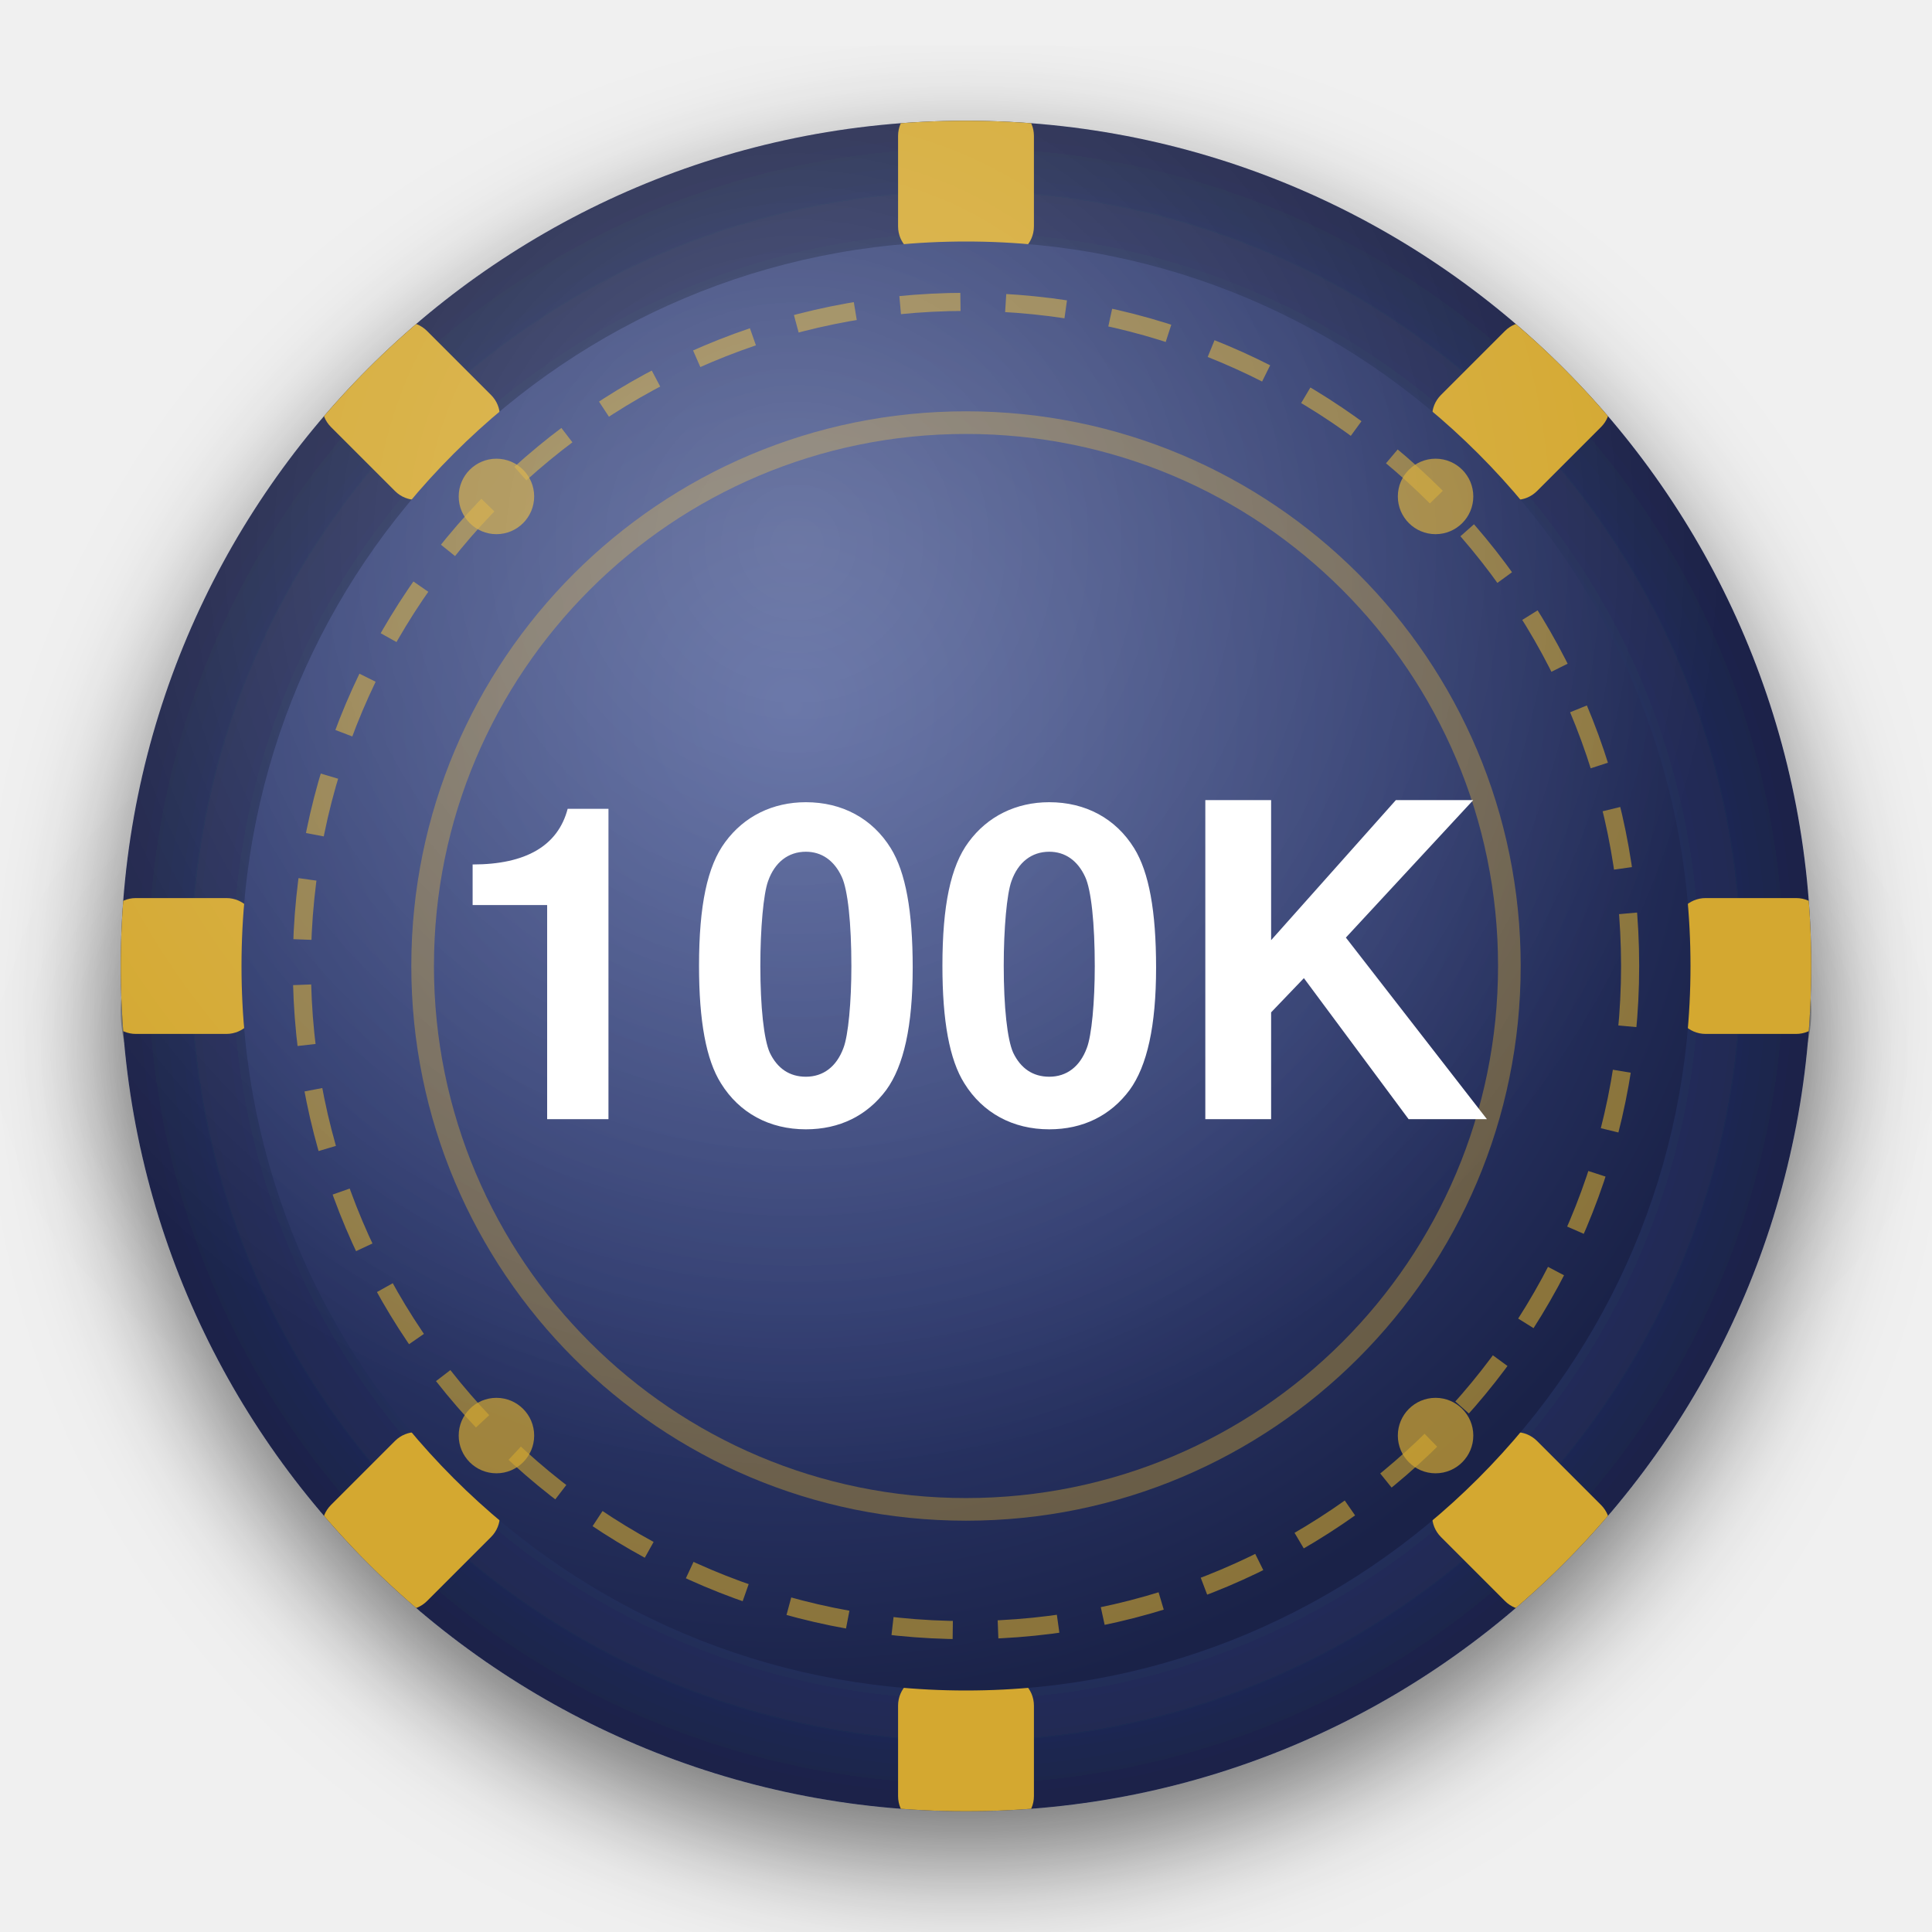
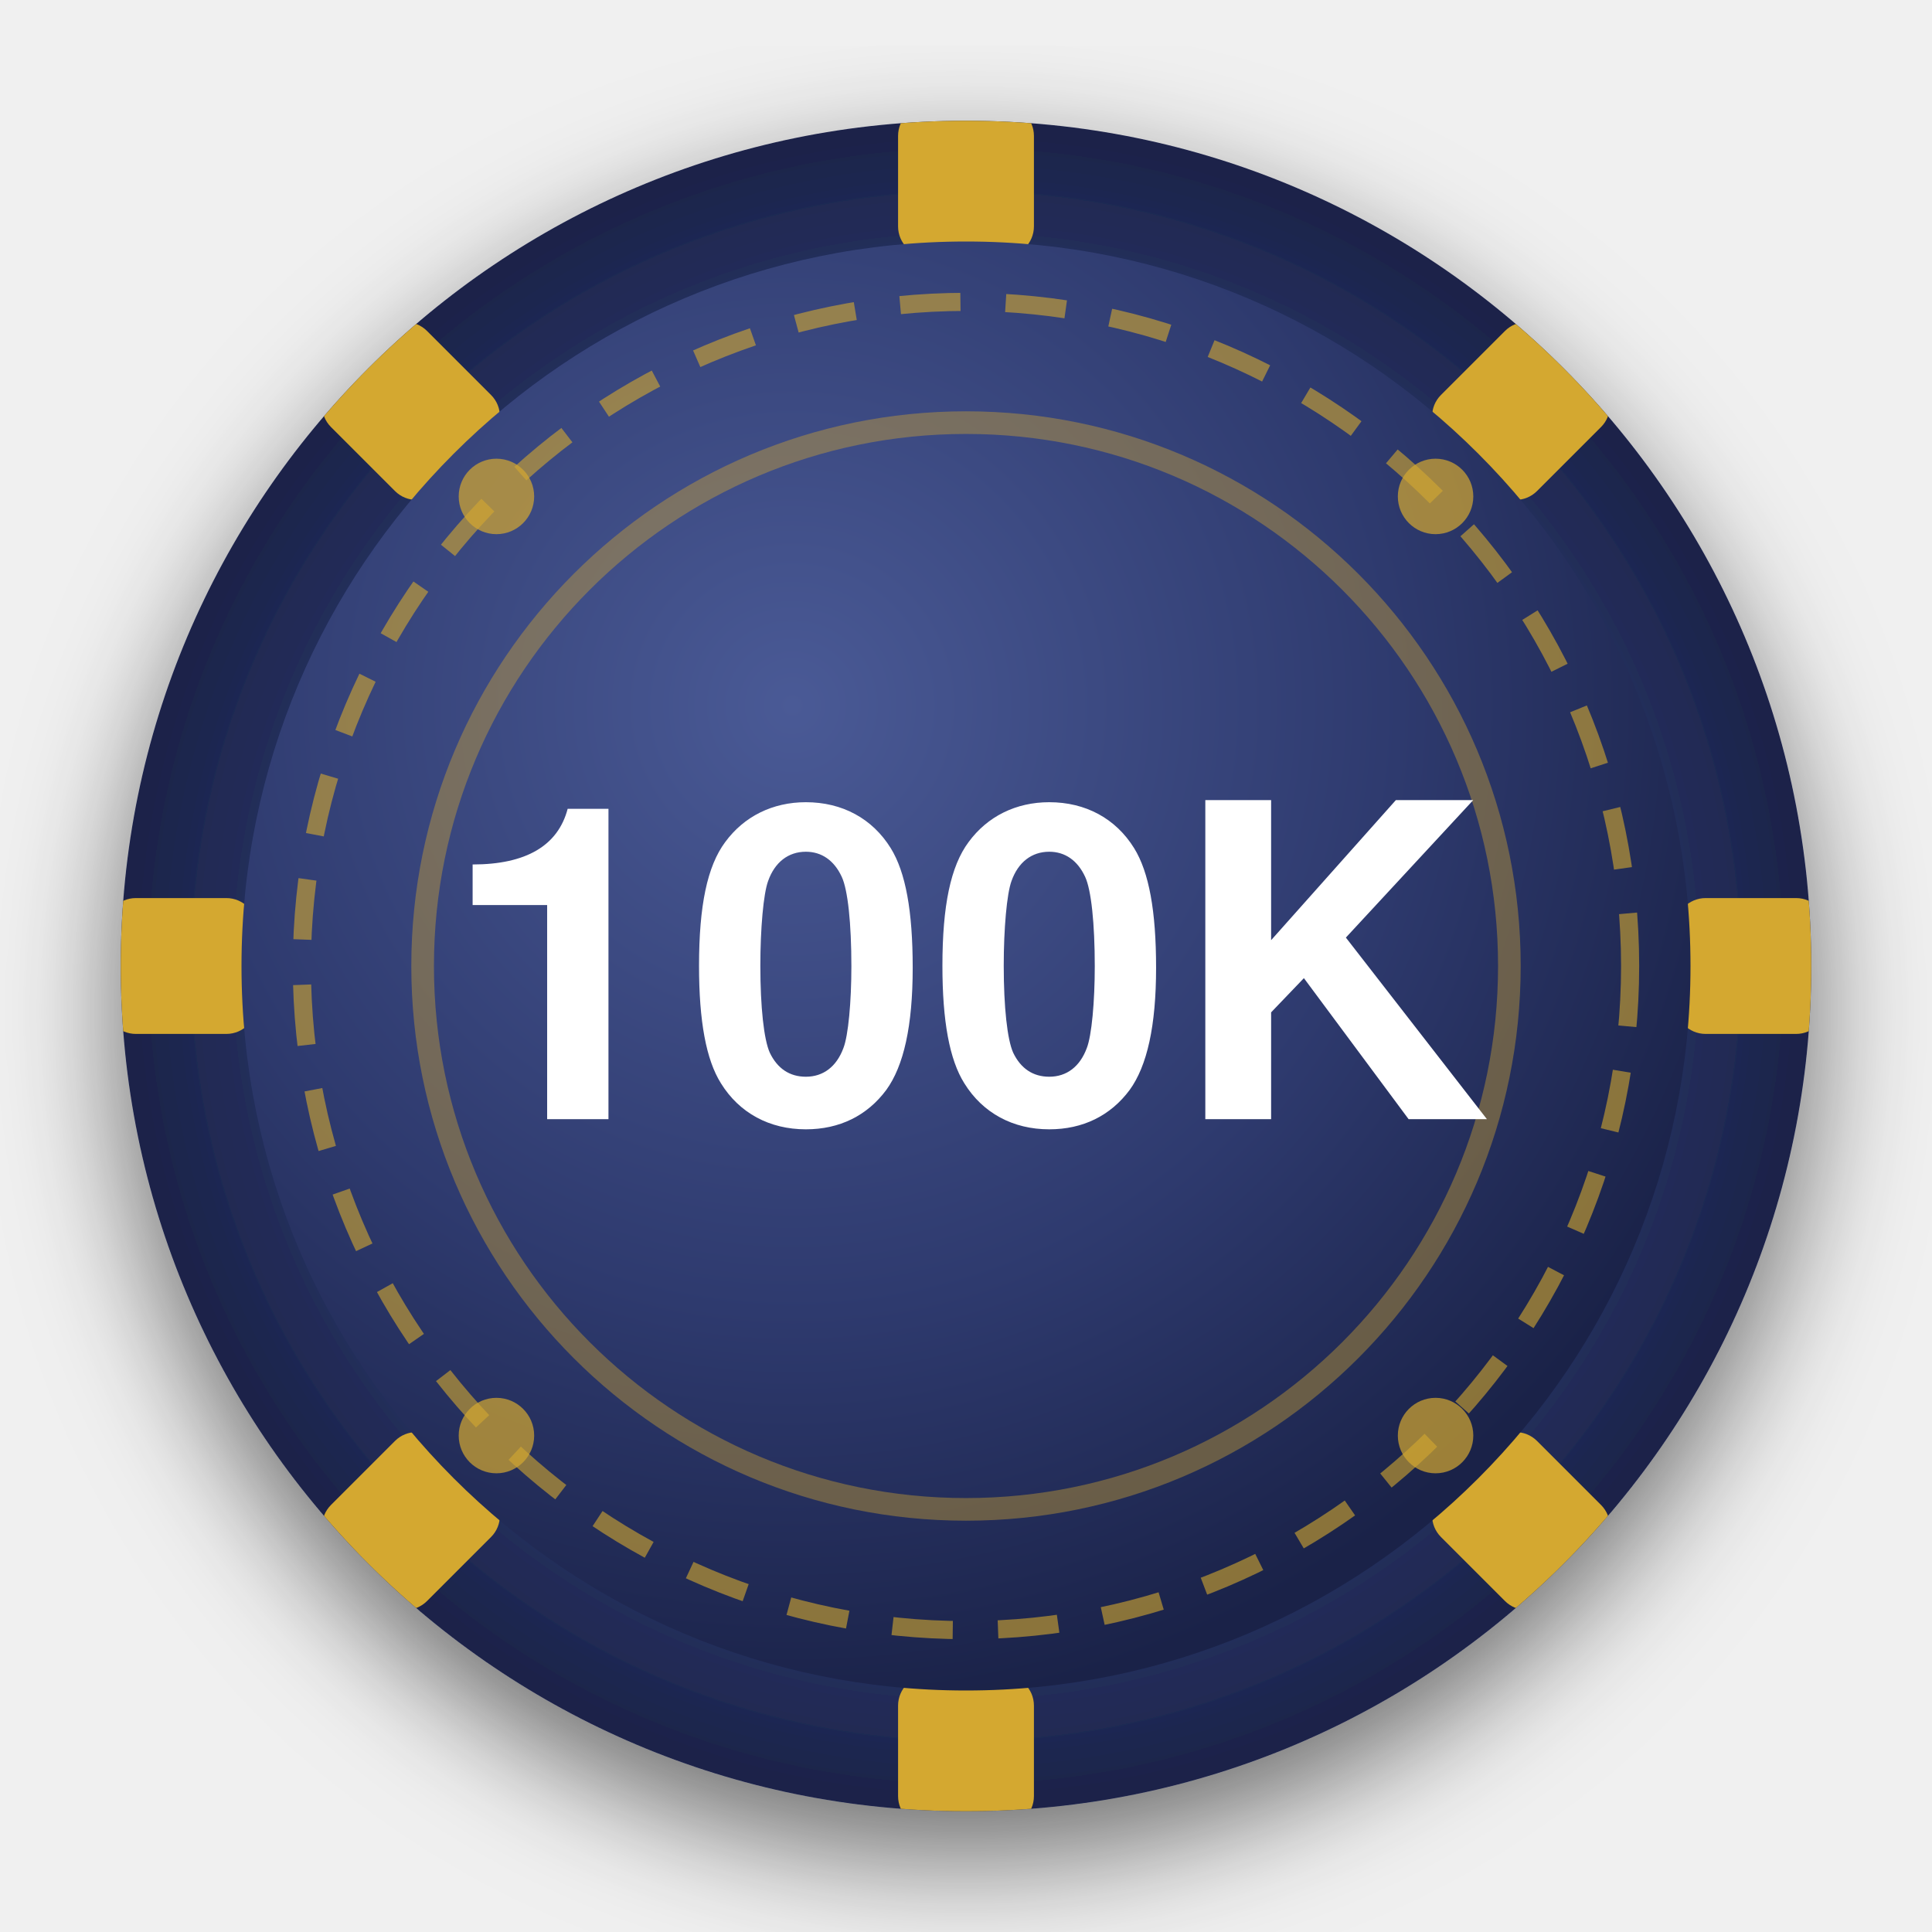
<svg xmlns="http://www.w3.org/2000/svg" width="128" height="128" viewBox="0 0 128 128">
  <defs>
    <radialGradient id="gBody" cx="38%" cy="32%" r="70%">
      <stop offset="0%" stop-color="#4A5A96" />
      <stop offset="60%" stop-color="#2E3A6E" />
      <stop offset="100%" stop-color="#1A2248" />
    </radialGradient>
    <radialGradient id="gRim" cx="50%" cy="50%" r="50%">
      <stop offset="70%" stop-color="#2E3A6E" />
      <stop offset="100%" stop-color="#1A2248" />
    </radialGradient>
-     <radialGradient id="gSheen" cx="40%" cy="25%" r="55%">
-       <stop offset="0%" stop-color="rgba(255,255,255,0.22)" />
-       <stop offset="100%" stop-color="rgba(255,255,255,0)" />
-     </radialGradient>
    <clipPath id="outerClip">
      <circle cx="64" cy="64" r="56" />
    </clipPath>
    <filter id="shadow" x="-15%" y="-10%" width="130%" height="135%">
      <feDropShadow dx="0" dy="3" stdDeviation="4" flood-color="rgba(0,0,0,0.55)" />
    </filter>
  </defs>
-   <ellipse cx="64" cy="67" rx="56" ry="22.4" fill="rgba(0,0,0,0.30)" filter="url(#shadow)" />
  <circle cx="64" cy="64" r="56" fill="url(#gRim)" filter="url(#shadow)" />
  <g clip-path="url(#outerClip)">
    <rect x="59.5" y="7" width="9" height="10" fill="#D4A830" rx="2" transform="rotate(0, 64, 64)" />
    <rect x="59.5" y="7" width="9" height="10" fill="#D4A830" rx="2" transform="rotate(45, 64, 64)" />
    <rect x="59.5" y="7" width="9" height="10" fill="#D4A830" rx="2" transform="rotate(90, 64, 64)" />
    <rect x="59.5" y="7" width="9" height="10" fill="#D4A830" rx="2" transform="rotate(135, 64, 64)" />
    <rect x="59.5" y="7" width="9" height="10" fill="#D4A830" rx="2" transform="rotate(180, 64, 64)" />
    <rect x="59.5" y="7" width="9" height="10" fill="#D4A830" rx="2" transform="rotate(225, 64, 64)" />
    <rect x="59.5" y="7" width="9" height="10" fill="#D4A830" rx="2" transform="rotate(270, 64, 64)" />
    <rect x="59.5" y="7" width="9" height="10" fill="#D4A830" rx="2" transform="rotate(315, 64, 64)" />
  </g>
  <circle cx="64" cy="64" r="48" fill="url(#gBody)" />
  <circle cx="64" cy="64" r="44" fill="none" stroke="#D4A830" stroke-width="1.2" stroke-opacity="0.6" stroke-dasharray="4 3" />
  <circle cx="95.11" cy="95.11" r="2.5" fill="#D4A830" opacity="0.7" />
  <circle cx="32.89" cy="95.11" r="2.5" fill="#D4A830" opacity="0.7" />
  <circle cx="32.89" cy="32.89" r="2.5" fill="#D4A830" opacity="0.7" />
  <circle cx="95.11" cy="32.89" r="2.5" fill="#D4A830" opacity="0.7" />
  <circle cx="64" cy="64" r="36" fill="none" stroke="#D4A830" stroke-width="1.5" stroke-opacity="0.4" />
  <text x="64" y="64" dy="0.35em" text-anchor="middle" font-family="'Helvetica Neue', Helvetica, Arial, sans-serif" font-weight="700" font-size="29" fill="#FFFFFF">100K</text>
-   <circle cx="64" cy="64" r="56" fill="url(#gSheen)" clip-path="url(#outerClip)" />
</svg>
